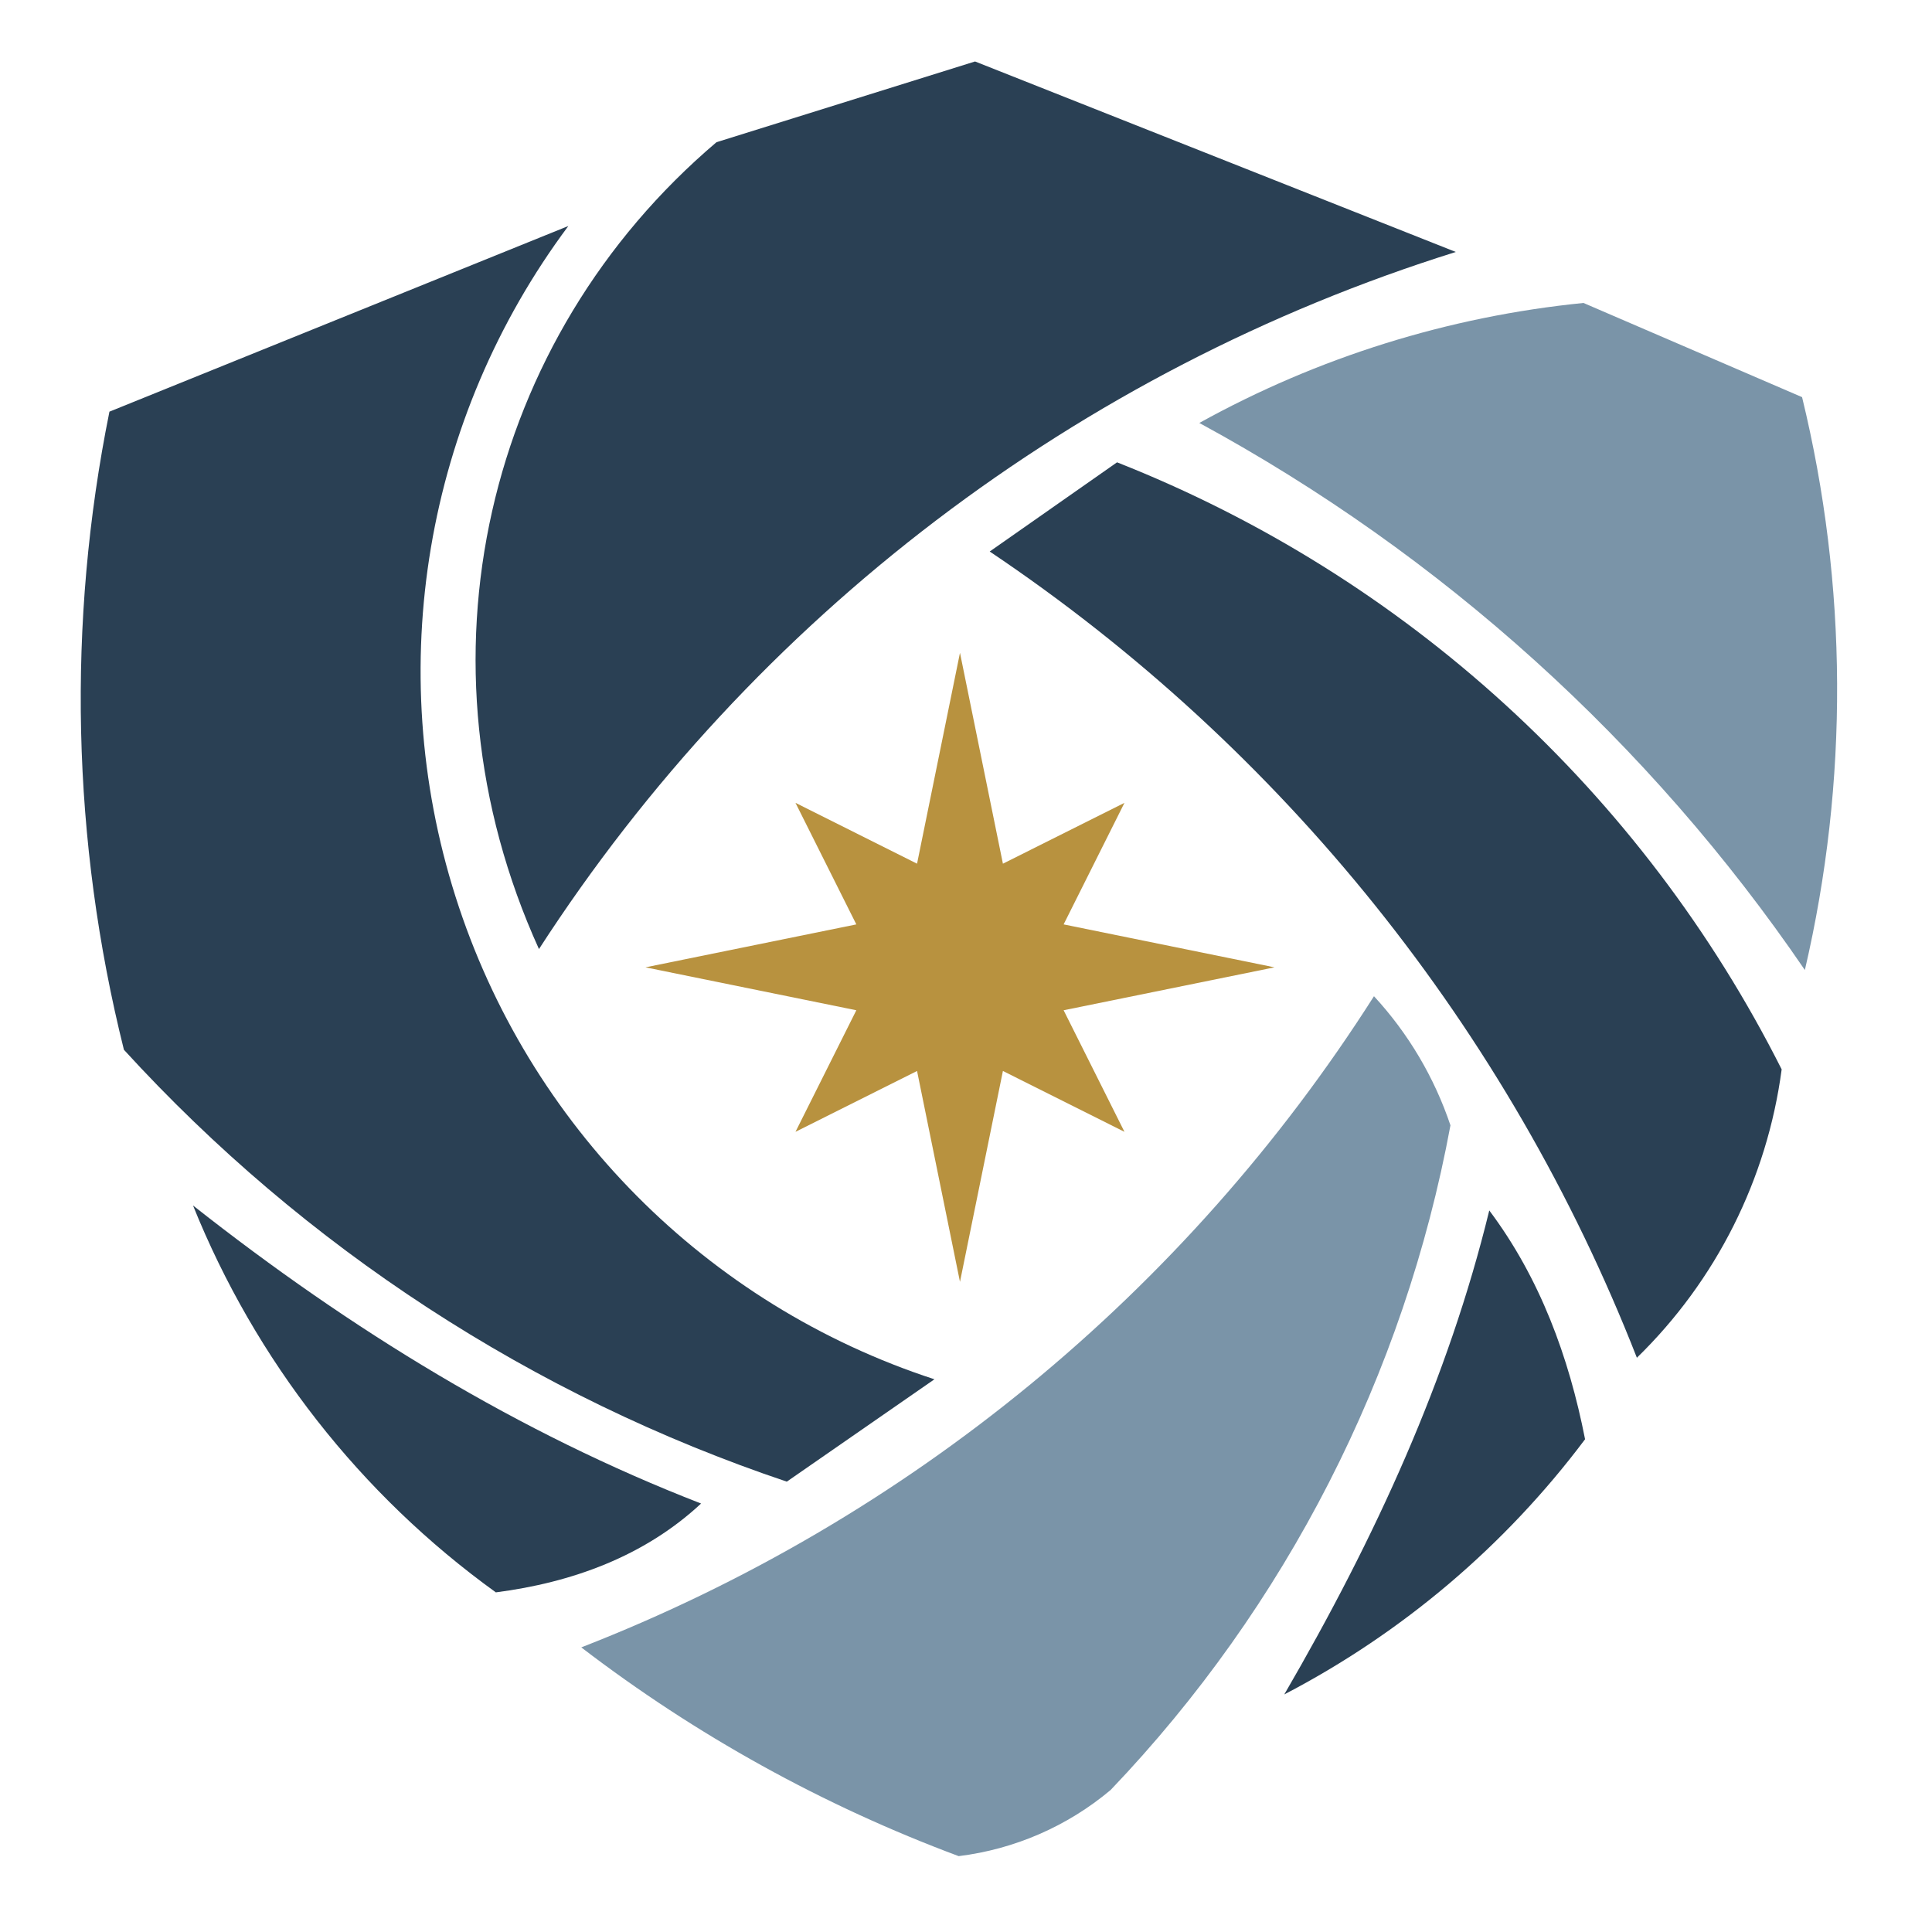
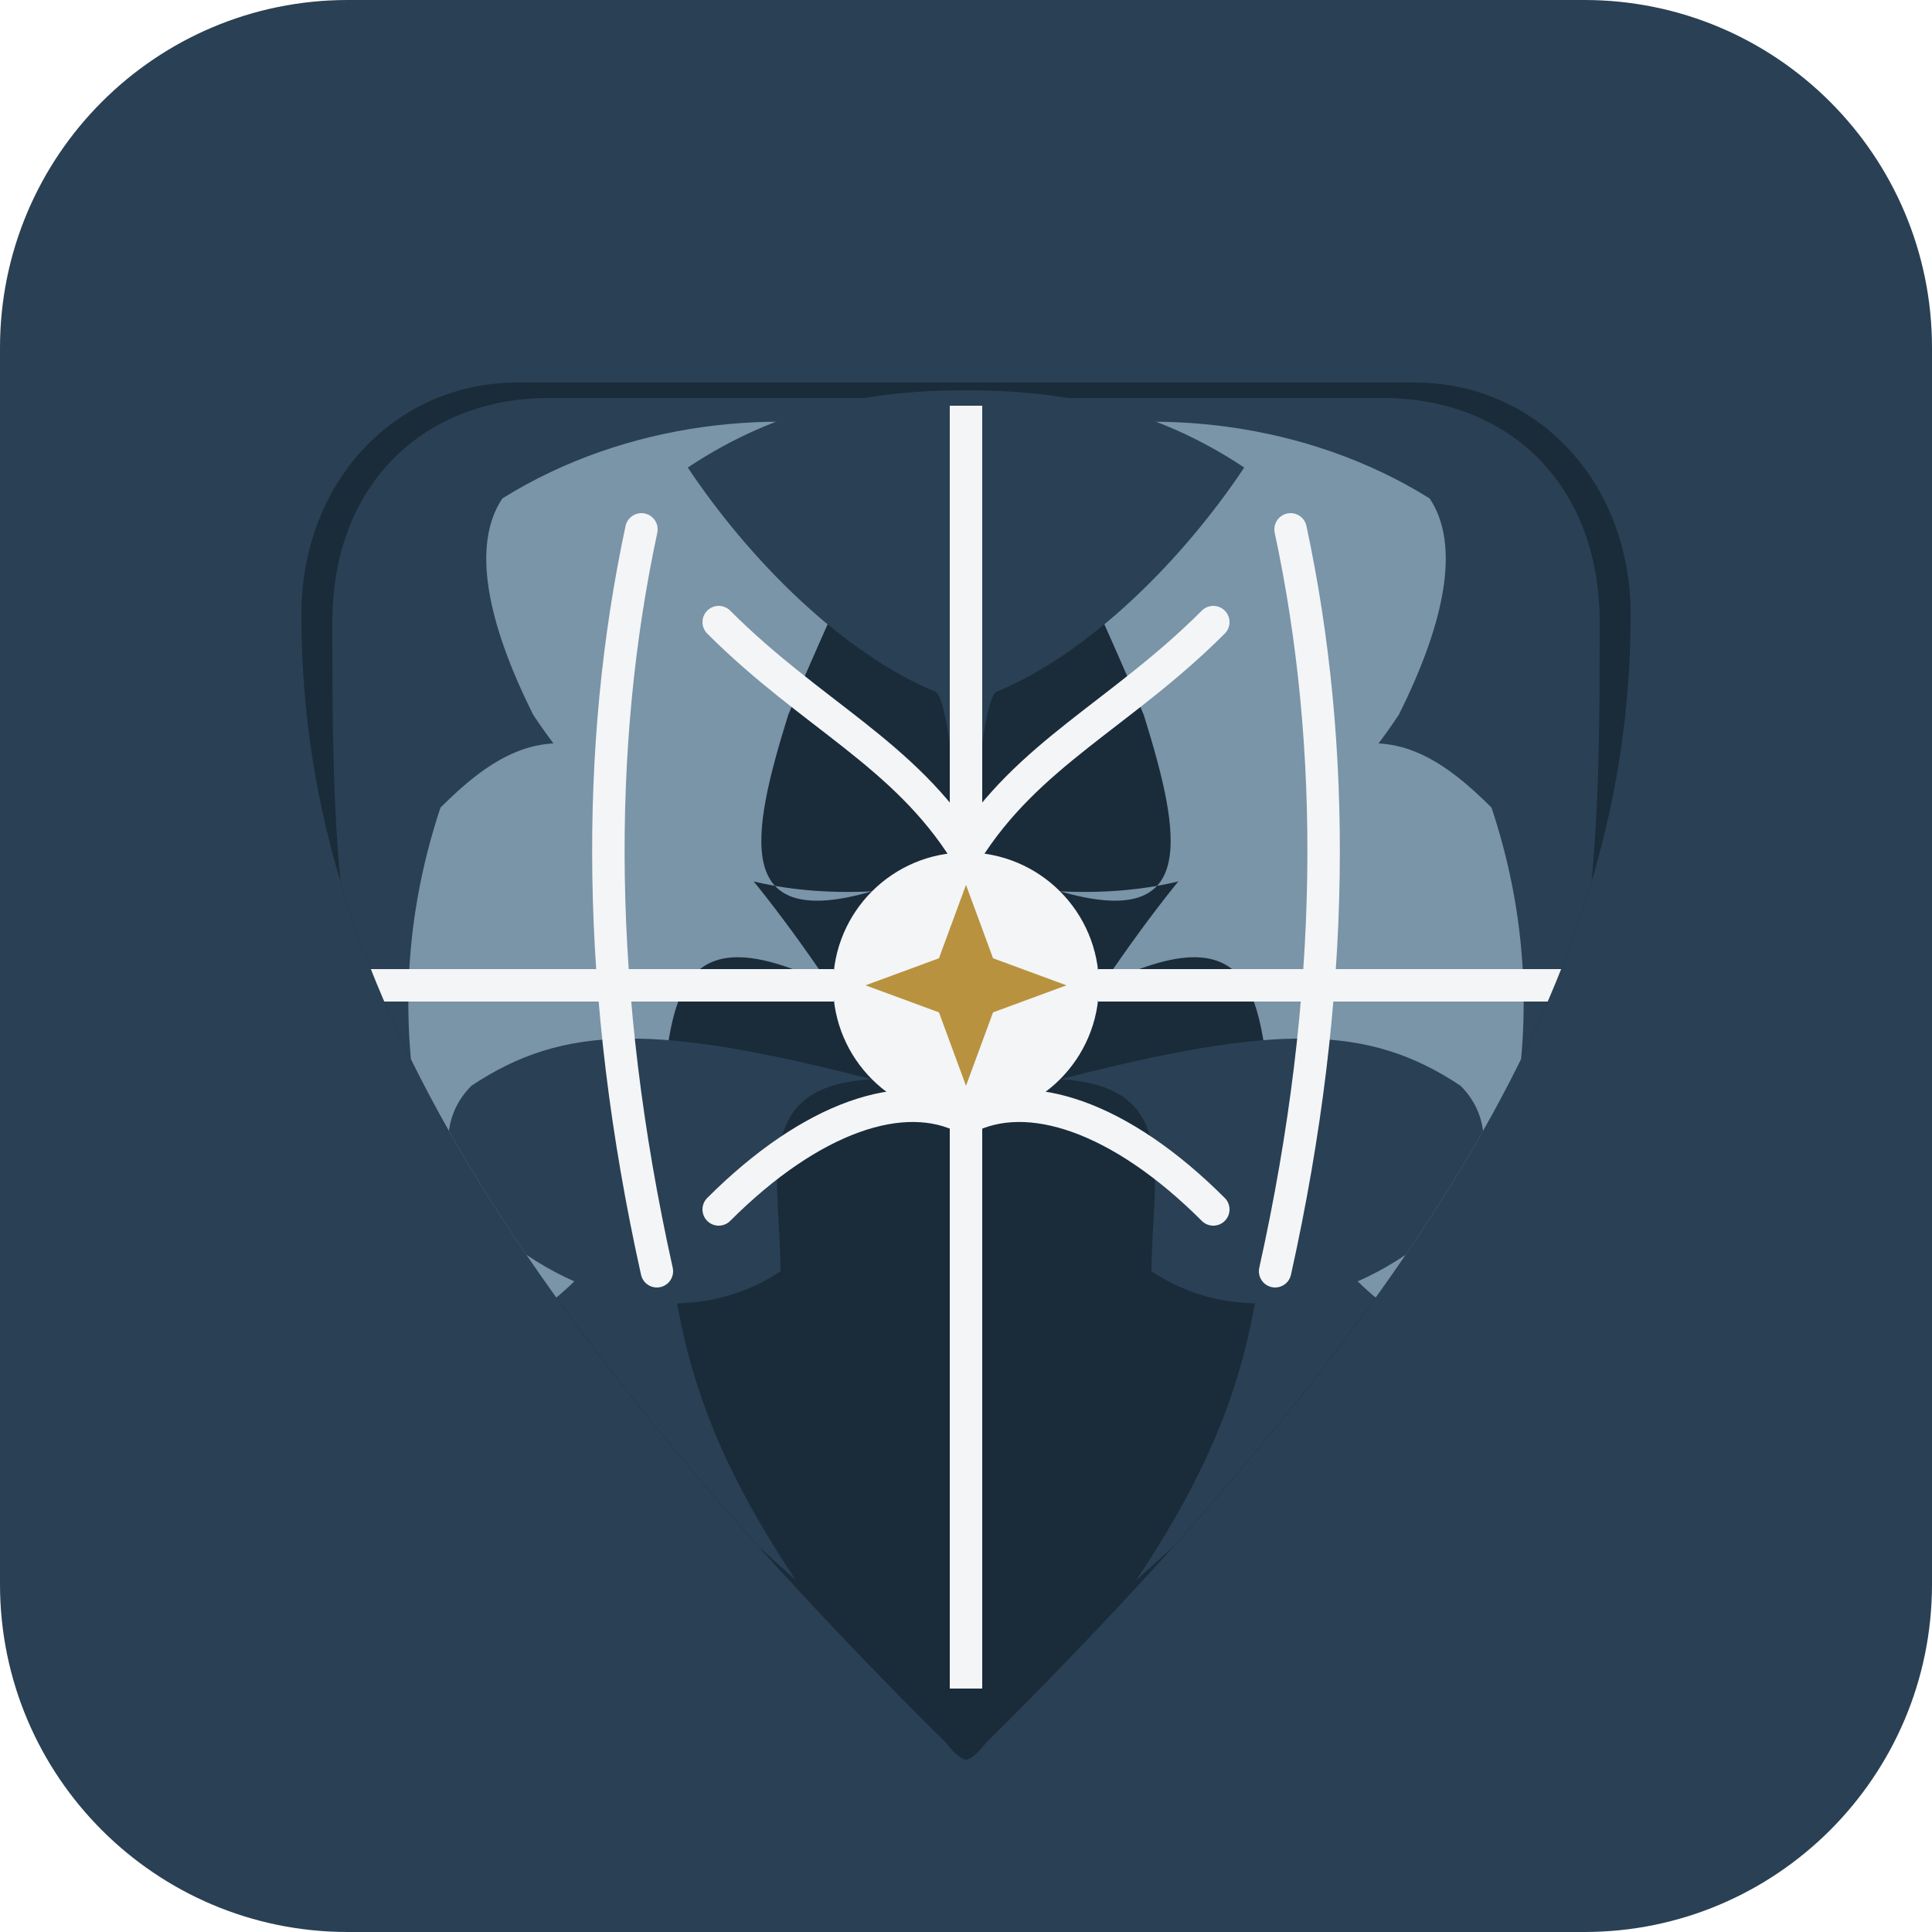
- <svg xmlns="http://www.w3.org/2000/svg" viewBox="0 0 3000 3000" width="3000" height="3000">
-   <path id="shape0" d="M 1514.06 95.453 L 2260.58 391.254 C 1674.17 574.743 1170.49 957.705 836.904 1473.71 C 634.07 1027.17 753.809 525.206 1112.55 220.831 L 1514.06 95.453 Z" fill="#2a4054" fill-rule="nonzero" />
-   <path id="shape1" d="M 882.522 350.943 L 169.934 639.221 C 103.689 967.073 111.371 1305.57 192.42 1630.08 C 473.096 1937.3 827.309 2168.08 1221.74 2300.7 L 1450.99 2141.75 C 1096.84 2026.26 820.011 1747.24 707.305 1392.19 C 594.6 1037.15 659.823 649.548 882.522 350.943 Z" fill="#2a4054" fill-rule="nonzero" />
-   <path id="shape2" d="M 2798.26 616.687 C 2869.33 908.776 2870.81 1213.47 2802.59 1506.24 C 2561.11 1152.39 2238.77 861.183 1862.29 656.761 C 2046.41 554.778 2249.37 491.378 2458.8 470.43 L 2798.26 616.687 Z" fill="#7a94a8" fill-rule="nonzero" />
-   <path id="shape3" d="M 2766.56 1660.52 C 2743.96 1830.78 2664.78 1988.49 2541.74 2108.32 C 2342.22 1598.33 1991.58 1161.5 1536.82 856.388 L 1734.55 717.892 C 2182.64 894.702 2549.99 1230.24 2766.56 1660.52 Z" fill="#2a4054" fill-rule="nonzero" />
-   <path id="shape5" d="M 2133.5 1546.92 C 2186.76 1604.64 2227.23 1672.95 2252.25 1747.4 C 2180.47 2135.4 1997.1 2494.06 1724.61 2779.46 C 1657.54 2835.79 1575.58 2871.48 1488.65 2882.2 C 1278.3 2803.83 1080.8 2694.58 902.627 2558.05 C 1410.03 2360.53 1841.22 2006.32 2133.5 1546.92 Z" fill="#7a94a8" fill-rule="nonzero" />
-   <path id="shape6" d="M 1088.62 2334.68 C 1000.34 2416.92 887.502 2457.47 769.953 2472.62 C 559.649 2320.94 396.593 2112.58 299.72 1871.87 C 545.52 2065.67 806.082 2225.1 1088.62 2334.68 Z" fill="#2a4054" fill-rule="nonzero" />
-   <path id="shape7" d="M 2312.54 1879.58 C 2391.27 1984.51 2436.26 2107.31 2461.29 2234.86 C 2337.31 2400.17 2177.65 2535.6 1994.23 2631.1 C 2136.35 2386.54 2248.96 2140.3 2312.54 1879.58 Z" fill="#2a4054" fill-rule="nonzero" />
-   <path id="shape4" d="M 1979.02 1502.07 L 1651.6 1568.73 L 1746.07 1757.49 L 1557.32 1663.01 L 1490.65 1990.44 L 1423.99 1663.01 L 1235.23 1757.49 L 1329.71 1568.73 L 1002.28 1502.07 L 1329.71 1435.4 L 1235.23 1246.65 L 1423.99 1341.12 L 1490.65 1013.7 L 1557.32 1341.12 L 1746.07 1246.65 L 1651.6 1435.4 Z" fill="#b8923f" fill-rule="nonzero" />
+ <svg xmlns="http://www.w3.org/2000/svg" viewBox="0 0 100 100" role="img" aria-label="ChapelCloud mark">
+   <defs>
+     <clipPath id="shieldClip">
+       <path d="M 21,6.5 L 79,6.5 C 87,6.5 93,13 93,21.5 C 93,42 83,63 51.3,94.5 C 50.7,95.3 50.2,95.6 50,95.6 C 49.8,95.6 49.3,95.3 48.7,94.5 C 17,63 7,42 7,21.5 C 7,13 13,6.5 21,6.5 Z" />
+     </clipPath>
+   </defs>
+   <rect id="field" width="100" height="100" rx="18" fill="#2a4054" />
+   <g id="mark" transform="translate(50 51) scale(0.80) translate(-50 -45.5)">
+     <g id="crest">
+       <path id="shield" fill="#1a2b3a" d="M 21,6.5 L 79,6.5 C 87,6.5 93,13 93,21.5 C 93,42 83,63 51.3,94.5 C 50.7,95.3 50.2,95.6 50,95.6 C 49.8,95.6 49.3,95.3 48.7,94.5 C 17,63 7,42 7,21.5 C 7,13 13,6.5 21,6.5 Z" />
+       <g id="crest-inner" clip-path="url(#shieldClip)">
+         <g id="plates">
+           <path id="plate-anchor-bottom" fill="#1a2b3a" d="M 14,58 C 18,74 32,88 48.8,94.2 L 51.2,94.2 C 68,88 82,74 86,58 C 78,62 68,66 58,66 C 54,66 52,64 50,54.1 C 48,64 46,66 42,66 C 32,66 22,62 14,58 Z" />
+           <path id="plate-mantle-left" fill="#2a4054" d="M 9,22 C 9,13 15,7.5 23,7.5 L 44,7.5 C 40,12 36,18 33.5,26 C 30,40 29,52 31,64 C 32,72 35,78 39,84 C 30,76 18,64 12,52 C 9,42 9,32 9,22 Z" />
+           <path id="plate-mantle-right" fill="#2a4054" d="M 91,22 C 91,13 85,7.5 77,7.5 L 56,7.5 C 60,12 64,18 66.5,26 C 70,40 71,52 69,64 C 68,72 65,78 61,84 C 70,76 82,64 88,52 C 91,42 91,32 91,22 Z" />
+           <path id="plate-ribbon-ul" fill="#7a94a8" d="M 20,14 C 28,9 38,8 46,10 C 44,16 41,22 38.5,28 C 36,36 35,42 43.919,39.419 C 32,40 26,34 22,28 C 19,22 18,17 20,14 Z" />
+           <path id="plate-ribbon-ur" fill="#7a94a8" d="M 80,14 C 72,9 62,8 54,10 C 56,16 59,22 61.5,28 C 64,36 65,42 56.081,39.419 C 68,40 74,34 78,28 C 81,22 82,17 80,14 Z" />
+           <path id="plate-weave-left" fill="#7a94a8" d="M 16,34 C 22,28 28,26 41.2,45.5 C 30,40 31,48 30,56 C 28,62 24,66 20,68 C 14,58 12,46 16,34 Z" />
+           <path id="plate-weave-right" fill="#7a94a8" d="M 84,34 C 78,28 72,26 58.8,45.5 C 70,40 69,48 70,56 C 72,62 76,66 80,68 C 86,58 88,46 84,34 Z" />
+           <path id="plate-inner-top" fill="#2a4054" d="M 32,12 C 38,8 44,7 50,7 C 56,7 62,8 68,12 C 64,18 58,24 52,26.5 C 51,26.8 50.4,36.9 50,36.9 C 49.6,36.9 49,26.8 48,26.5 C 42,24 36,18 32,12 Z" />
+           <path id="plate-inner-bottom" fill="#1a2b3a" d="M 34,58 C 40,54 46,52.5 50,54.1 C 54,52.5 60,54 66,58 C 62,70 56,82 50.5,90 C 49.5,82 44,70 34,58 Z" />
+           <path id="plate-tuck-ll" fill="#2a4054" d="M 18,52 C 24,48 30,48 43.919,51.581 C 36,52 38,58 38,64 C 32,68 24,66 18,60 C 16,57 16,54 18,52 Z" />
+           <path id="plate-tuck-lr" fill="#2a4054" d="M 82,52 C 76,48 70,48 56.081,51.581 C 64,52 62,58 62,64 C 68,68 76,66 82,60 C 84,57 84,54 82,52 Z" />
+         </g>
+         <g id="gaps">
+           <circle id="gap-pocket" cx="50" cy="45.5" r="8.6" fill="#f3f5f7" />
+           <path id="gap-seam-n" fill="none" stroke="#f3f5f7" stroke-width="2.1" stroke-linecap="butt" d="M 50,36.95 L 50,8" />
+           <path id="gap-seam-s" fill="none" stroke="#f3f5f7" stroke-width="2.1" stroke-linecap="butt" d="M 50,54.05 L 50,91" />
+           <path id="gap-seam-e" fill="none" stroke="#f3f5f7" stroke-width="2.1" stroke-linecap="butt" d="M 58.55,45.5 L 91.5,45.5" />
+           <path id="gap-seam-w" fill="none" stroke="#f3f5f7" stroke-width="2.1" stroke-linecap="butt" d="M 41.45,45.5 L 8.5,45.5" />
+           <path id="gap-seam-mantle-left" fill="none" stroke="#f3f5f7" stroke-width="2.1" stroke-linecap="round" d="M 29,16 C 26,30 26,46 30,64" />
+           <path id="gap-seam-mantle-right" fill="none" stroke="#f3f5f7" stroke-width="2.1" stroke-linecap="round" d="M 71,16 C 74,30 74,46 70,64" />
+           <path id="gap-seam-vault-top" fill="none" stroke="#f3f5f7" stroke-width="2.1" stroke-linecap="round" d="M 34,22 C 40,28 46,30.5 50,36.9 C 54,30.5 60,28 66,22" />
+           <path id="gap-seam-vault-bottom" fill="none" stroke="#f3f5f7" stroke-width="2.1" stroke-linecap="round" d="M 34,60 C 40,54 46,52 50,54.1 C 54,52 60,54 66,60" />
+         </g>
+         <path id="star" fill="#b8923f" d="M 50,39 L 51.75,43.75 L 56.5,45.5 L 51.75,47.25 L 50,52 L 48.25,47.25 L 43.5,45.5 L 48.25,43.75 Z" />
+       </g>
+     </g>
+   </g>
</svg>
